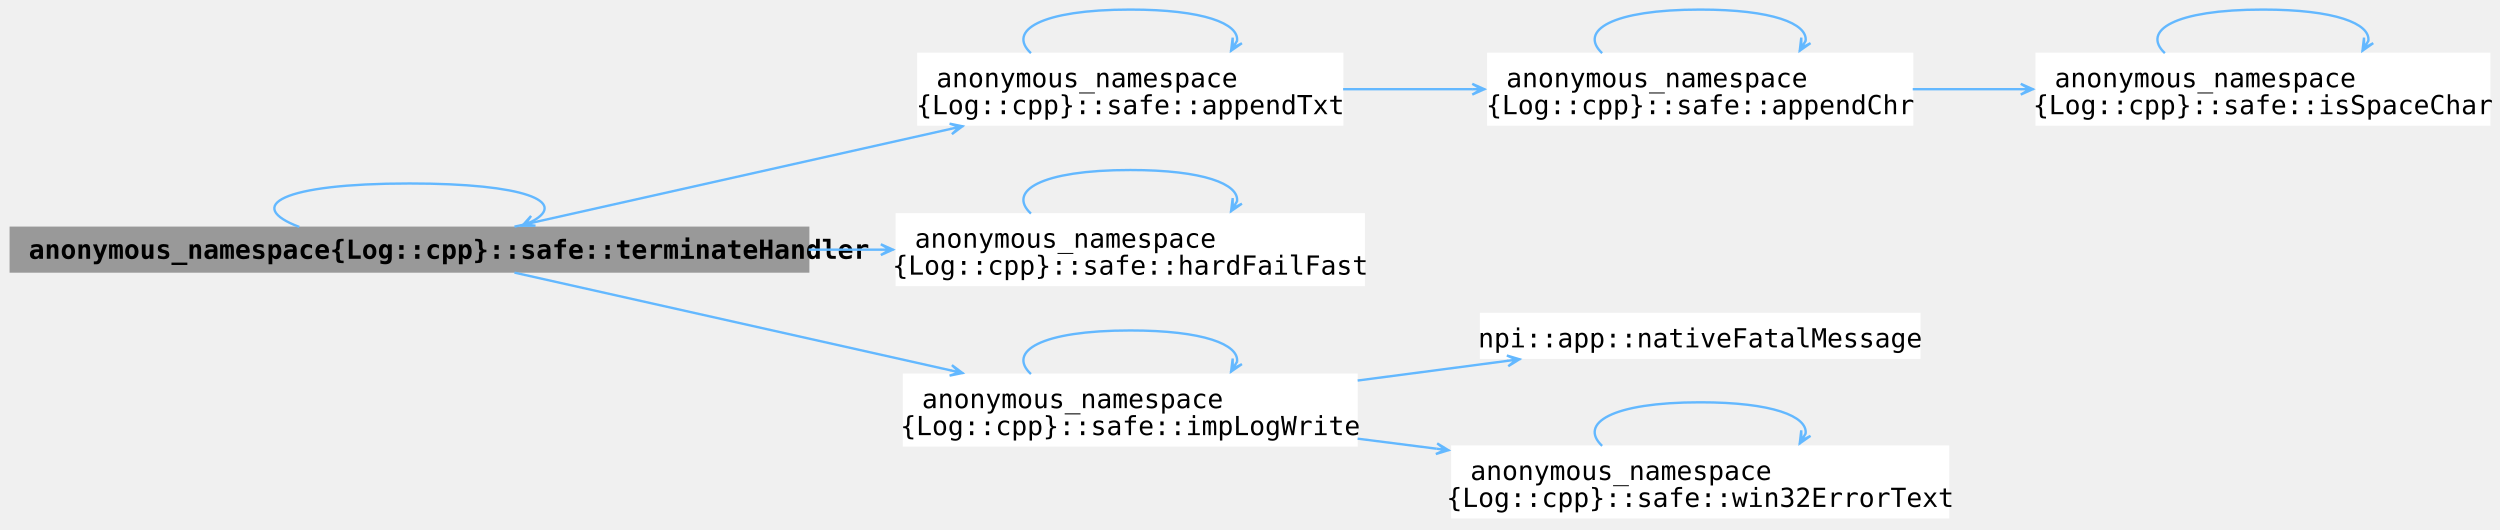
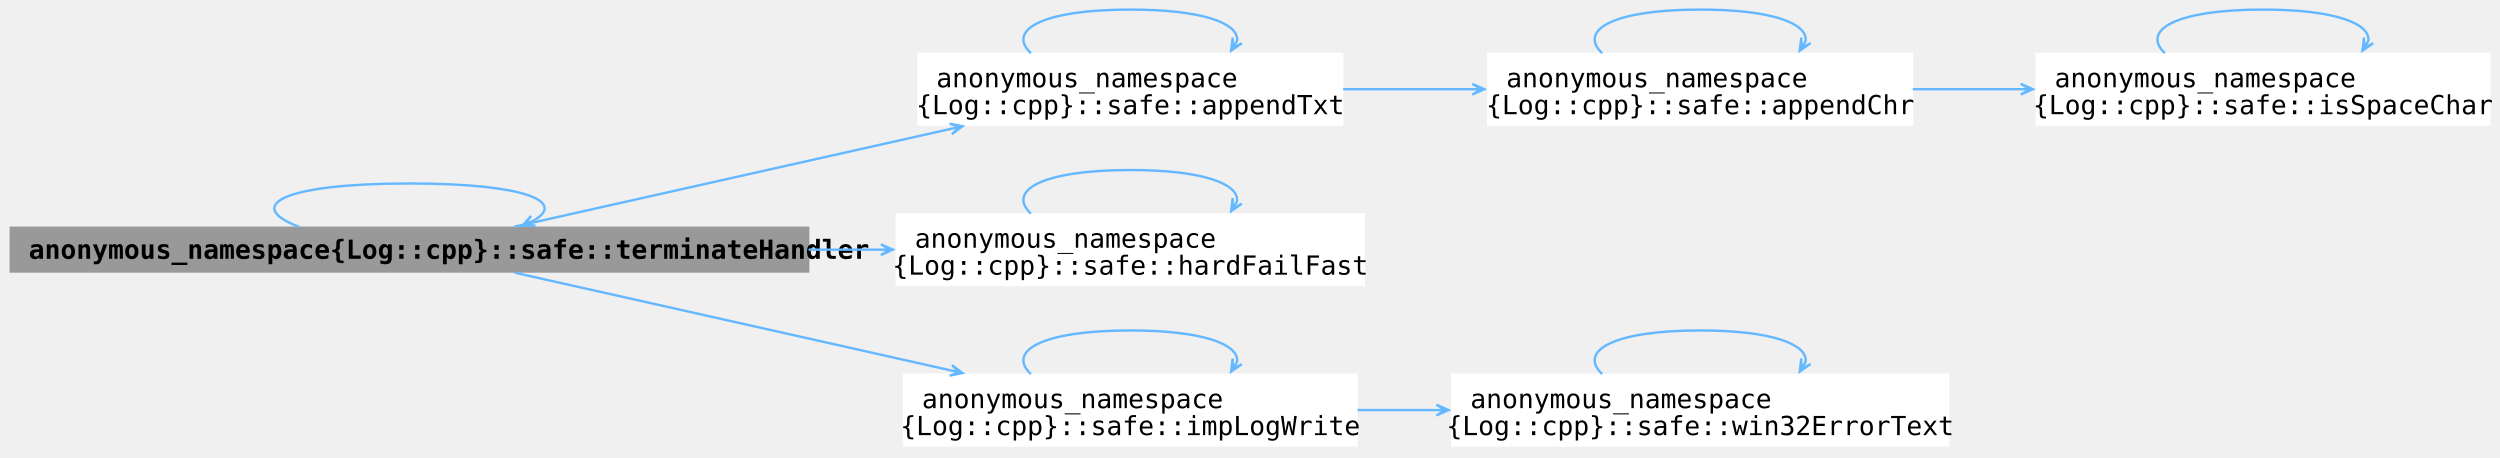
- <svg xmlns="http://www.w3.org/2000/svg" xmlns:xlink="http://www.w3.org/1999/xlink" width="1044pt" height="221pt" viewBox="0.00 0.00 1044.00 221.00">
-   <g id="graph0" class="graph" transform="scale(1 1) rotate(0) translate(4 216.5)">
+ <svg xmlns="http://www.w3.org/2000/svg" xmlns:xlink="http://www.w3.org/1999/xlink" width="1044pt" height="191pt" viewBox="0.00 0.00 1044.00 191.00">
+   <g id="graph0" class="graph" transform="scale(1 1) rotate(0) translate(4 186.5)">
    <g id="Node000001" class="node">
      <g id="a_Node000001">
        <a xlink:title=" ">
-           <polygon fill="#999999" stroke="none" points="334,-121.88 0,-121.88 0,-102.62 334,-102.62 334,-121.88" />
-           <text xml:space="preserve" text-anchor="start" x="8" y="-108.42" font-family="Consolas" font-weight="bold" font-size="11.00">anonymous_namespace{Log::cpp}::safe::terminateHandler</text>
+           <polygon fill="#999999" stroke="none" points="334,-91.88 0,-91.88 0,-72.62 334,-72.62 334,-91.88" />
+           <text xml:space="preserve" text-anchor="start" x="8" y="-78.42" font-family="Consolas" font-weight="bold" font-size="11.00">anonymous_namespace{Log::cpp}::safe::terminateHandler</text>
        </a>
      </g>
    </g>
-     <g id="edge14_Node000001_Node000001" class="edge">
-       <g id="a_edge14_Node000001_Node000001">
+     <g id="edge13_Node000001_Node000001" class="edge">
+       <g id="a_edge13_Node000001_Node000001">
        <a xlink:title=" ">
-           <path fill="none" stroke="#63b8ff" d="M120.98,-121.73C97.87,-130.46 113.21,-139.88 167,-139.88 215.75,-139.88 232.92,-132.15 218.5,-124.2" />
-           <polygon fill="#63b8ff" stroke="#63b8ff" points="214.13,-122.23 219.61,-122.23 215.3,-122.76 218.69,-124.28 218.69,-124.28 218.69,-124.28 215.3,-122.76 217.77,-126.33 214.13,-122.23" />
+           <path fill="none" stroke="#63b8ff" d="M120.98,-91.73C97.87,-100.46 113.21,-109.88 167,-109.88 215.75,-109.88 232.92,-102.15 218.5,-94.2" />
+           <polygon fill="#63b8ff" stroke="#63b8ff" points="214.13,-92.23 219.61,-92.23 215.3,-92.76 218.69,-94.28 218.69,-94.28 218.69,-94.28 215.3,-92.76 217.77,-96.33 214.13,-92.23" />
        </a>
      </g>
    </g>
    <g id="Node000002" class="node">
      <g id="a_Node000002">
        <a xlink:href="../../dd/df2/namespaceanonymous__namespace_02_log_8cpp_03_1_1safe.html#aa8d11c260254c761c7437280b4284d17" target="_top" xlink:title=" ">
-           <polygon fill="white" stroke="none" points="557,-194.5 379,-194.5 379,-164 557,-164 557,-194.5" />
-           <text xml:space="preserve" text-anchor="start" x="387" y="-180.05" font-family="Consolas" font-size="11.00">anonymous_namespace</text>
-           <text xml:space="preserve" text-anchor="middle" x="468" y="-168.8" font-family="Consolas" font-size="11.00">{Log::cpp}::safe::appendTxt</text>
+           <polygon fill="white" stroke="none" points="557,-164.5 379,-164.5 379,-134 557,-134 557,-164.5" />
+           <text xml:space="preserve" text-anchor="start" x="387" y="-150.05" font-family="Consolas" font-size="11.00">anonymous_namespace</text>
+           <text xml:space="preserve" text-anchor="middle" x="468" y="-138.8" font-family="Consolas" font-size="11.00">{Log::cpp}::safe::appendTxt</text>
        </a>
      </g>
    </g>
    <g id="edge1_Node000001_Node000002" class="edge">
      <g id="a_edge1_Node000001_Node000002">
        <a xlink:title=" ">
-           <path fill="none" stroke="#63b8ff" d="M210.84,-121.85C258.38,-132.5 335.94,-149.88 393.28,-162.73" />
-           <polygon fill="#63b8ff" stroke="#63b8ff" points="397.92,-163.77 392.55,-164.87 396.67,-163.49 393.04,-162.68 393.04,-162.68 393.04,-162.68 396.67,-163.49 393.53,-160.48 397.92,-163.77" />
+           <path fill="none" stroke="#63b8ff" d="M210.84,-91.85C258.38,-102.5 335.94,-119.88 393.28,-132.73" />
+           <polygon fill="#63b8ff" stroke="#63b8ff" points="397.92,-133.77 392.55,-134.87 396.67,-133.49 393.04,-132.68 393.04,-132.68 393.04,-132.68 396.67,-133.49 393.53,-130.48 397.92,-133.77" />
        </a>
      </g>
    </g>
    <g id="Node000005" class="node">
      <g id="a_Node000005">
        <a xlink:href="../../dd/df2/namespaceanonymous__namespace_02_log_8cpp_03_1_1safe.html#aee2abc51c02c7af63c137ba0ea58c71a" target="_top" xlink:title=" ">
-           <polygon fill="white" stroke="none" points="566,-127.5 370,-127.5 370,-97 566,-97 566,-127.5" />
-           <text xml:space="preserve" text-anchor="start" x="378" y="-113.05" font-family="Consolas" font-size="11.00">anonymous_namespace</text>
-           <text xml:space="preserve" text-anchor="middle" x="468" y="-101.8" font-family="Consolas" font-size="11.00">{Log::cpp}::safe::hardFailFast</text>
+           <polygon fill="white" stroke="none" points="566,-97.5 370,-97.5 370,-67 566,-67 566,-97.5" />
+           <text xml:space="preserve" text-anchor="start" x="378" y="-83.05" font-family="Consolas" font-size="11.00">anonymous_namespace</text>
+           <text xml:space="preserve" text-anchor="middle" x="468" y="-71.8" font-family="Consolas" font-size="11.00">{Log::cpp}::safe::hardFailFast</text>
        </a>
      </g>
    </g>
    <g id="edge7_Node000001_Node000005" class="edge">
      <g id="a_edge7_Node000001_Node000005">
        <a xlink:title=" ">
-           <path fill="none" stroke="#63b8ff" d="M333.68,-112.25C343.94,-112.25 354.11,-112.25 363.97,-112.25" />
-           <polygon fill="#63b8ff" stroke="#63b8ff" points="368.85,-112.25 363.85,-114.5 367.57,-112.25 363.85,-112.25 363.85,-112.25 363.85,-112.25 367.57,-112.25 363.85,-110 368.85,-112.25" />
+           <path fill="none" stroke="#63b8ff" d="M333.68,-82.25C343.94,-82.25 354.11,-82.25 363.97,-82.25" />
+           <polygon fill="#63b8ff" stroke="#63b8ff" points="368.85,-82.25 363.85,-84.5 367.57,-82.25 363.85,-82.25 363.85,-82.25 363.85,-82.25 367.57,-82.25 363.85,-80 368.85,-82.25" />
        </a>
      </g>
    </g>
    <g id="Node000006" class="node">
      <g id="a_Node000006">
        <a xlink:href="../../dd/df2/namespaceanonymous__namespace_02_log_8cpp_03_1_1safe.html#a97522aab6ec53ce2693cf4a5432927bf" target="_top" xlink:title=" ">
-           <polygon fill="white" stroke="none" points="563,-60.5 373,-60.5 373,-30 563,-30 563,-60.5" />
-           <text xml:space="preserve" text-anchor="start" x="381" y="-46.05" font-family="Consolas" font-size="11.00">anonymous_namespace</text>
-           <text xml:space="preserve" text-anchor="middle" x="468" y="-34.8" font-family="Consolas" font-size="11.00">{Log::cpp}::safe::impLogWrite</text>
+           <polygon fill="white" stroke="none" points="563,-30.5 373,-30.5 373,0 563,0 563,-30.5" />
+           <text xml:space="preserve" text-anchor="start" x="381" y="-16.05" font-family="Consolas" font-size="11.00">anonymous_namespace</text>
+           <text xml:space="preserve" text-anchor="middle" x="468" y="-4.8" font-family="Consolas" font-size="11.00">{Log::cpp}::safe::impLogWrite</text>
        </a>
      </g>
    </g>
    <g id="edge9_Node000001_Node000006" class="edge">
      <g id="a_edge9_Node000001_Node000006">
        <a xlink:title=" ">
-           <path fill="none" stroke="#63b8ff" d="M210.84,-102.65C258.38,-92 335.94,-74.62 393.28,-61.77" />
-           <polygon fill="#63b8ff" stroke="#63b8ff" points="397.92,-60.73 393.53,-64.02 396.67,-61.01 393.04,-61.82 393.04,-61.82 393.04,-61.82 396.67,-61.01 392.55,-59.63 397.92,-60.73" />
+           <path fill="none" stroke="#63b8ff" d="M210.84,-72.65C258.38,-62 335.94,-44.62 393.28,-31.77" />
+           <polygon fill="#63b8ff" stroke="#63b8ff" points="397.92,-30.73 393.53,-34.02 396.67,-31.01 393.04,-31.82 393.04,-31.82 393.04,-31.82 396.67,-31.01 392.55,-29.63 397.92,-30.73" />
        </a>
      </g>
    </g>
    <g id="edge6_Node000002_Node000002" class="edge">
      <g id="a_edge6_Node000002_Node000002">
        <a xlink:title=" ">
-           <path fill="none" stroke="#63b8ff" d="M426.52,-194.3C416.52,-203.62 430.35,-212.5 468,-212.5 498.59,-212.5 513.46,-206.64 512.59,-199.44" />
-           <polygon fill="#63b8ff" stroke="#63b8ff" points="510.11,-195.34 514.62,-198.45 510.77,-196.43 512.7,-199.62 512.7,-199.62 512.7,-199.62 510.77,-196.43 510.77,-200.78 510.11,-195.34" />
+           <path fill="none" stroke="#63b8ff" d="M426.52,-164.3C416.52,-173.62 430.35,-182.5 468,-182.5 498.59,-182.5 513.46,-176.64 512.59,-169.44" />
+           <polygon fill="#63b8ff" stroke="#63b8ff" points="510.11,-165.34 514.62,-168.45 510.77,-166.43 512.7,-169.62 512.7,-169.62 512.7,-169.62 510.77,-166.43 510.77,-170.78 510.11,-165.34" />
        </a>
      </g>
    </g>
    <g id="Node000003" class="node">
      <g id="a_Node000003">
        <a xlink:href="../../dd/df2/namespaceanonymous__namespace_02_log_8cpp_03_1_1safe.html#a65353ac3c8d675a9a827bed9e11acc17" target="_top" xlink:title=" ">
-           <polygon fill="white" stroke="none" points="795,-194.5 617,-194.5 617,-164 795,-164 795,-194.5" />
-           <text xml:space="preserve" text-anchor="start" x="625" y="-180.05" font-family="Consolas" font-size="11.00">anonymous_namespace</text>
-           <text xml:space="preserve" text-anchor="middle" x="706" y="-168.8" font-family="Consolas" font-size="11.00">{Log::cpp}::safe::appendChr</text>
+           <polygon fill="white" stroke="none" points="795,-164.5 617,-164.5 617,-134 795,-134 795,-164.5" />
+           <text xml:space="preserve" text-anchor="start" x="625" y="-150.05" font-family="Consolas" font-size="11.00">anonymous_namespace</text>
+           <text xml:space="preserve" text-anchor="middle" x="706" y="-138.8" font-family="Consolas" font-size="11.00">{Log::cpp}::safe::appendChr</text>
        </a>
      </g>
    </g>
    <g id="edge2_Node000002_Node000003" class="edge">
      <g id="a_edge2_Node000002_Node000003">
        <a xlink:title=" ">
-           <path fill="none" stroke="#63b8ff" d="M556.88,-179.25C574.54,-179.25 593.16,-179.25 611.02,-179.25" />
-           <polygon fill="#63b8ff" stroke="#63b8ff" points="615.83,-179.25 610.83,-181.5 614.55,-179.25 610.83,-179.25 610.83,-179.25 610.83,-179.25 614.55,-179.25 610.83,-177 615.83,-179.25" />
+           <path fill="none" stroke="#63b8ff" d="M556.88,-149.25C574.54,-149.25 593.16,-149.25 611.02,-149.25" />
+           <polygon fill="#63b8ff" stroke="#63b8ff" points="615.83,-149.25 610.83,-151.5 614.55,-149.25 610.83,-149.25 610.83,-149.25 610.83,-149.25 614.55,-149.25 610.83,-147 615.83,-149.25" />
        </a>
      </g>
    </g>
    <g id="edge3_Node000003_Node000003" class="edge">
      <g id="a_edge3_Node000003_Node000003">
        <a xlink:title=" ">
-           <path fill="none" stroke="#63b8ff" d="M665.05,-194.3C655.17,-203.62 668.82,-212.5 706,-212.5 736.21,-212.5 750.88,-206.64 750.03,-199.44" />
-           <polygon fill="#63b8ff" stroke="#63b8ff" points="747.58,-195.34 752.07,-198.48 748.24,-196.44 750.14,-199.63 750.14,-199.63 750.14,-199.63 748.24,-196.44 748.21,-200.79 747.58,-195.34" />
+           <path fill="none" stroke="#63b8ff" d="M665.05,-164.3C655.17,-173.62 668.82,-182.5 706,-182.5 736.21,-182.5 750.88,-176.64 750.03,-169.44" />
+           <polygon fill="#63b8ff" stroke="#63b8ff" points="747.58,-165.34 752.07,-168.48 748.24,-166.44 750.14,-169.63 750.14,-169.63 750.14,-169.63 748.24,-166.44 748.21,-170.79 747.58,-165.34" />
        </a>
      </g>
    </g>
    <g id="Node000004" class="node">
      <g id="a_Node000004">
        <a xlink:href="../../dd/df2/namespaceanonymous__namespace_02_log_8cpp_03_1_1safe.html#a1e4219749cab61533a6faf773fe7cddb" target="_top" xlink:title=" ">
-           <polygon fill="white" stroke="none" points="1036,-194.5 846,-194.5 846,-164 1036,-164 1036,-194.5" />
-           <text xml:space="preserve" text-anchor="start" x="854" y="-180.05" font-family="Consolas" font-size="11.00">anonymous_namespace</text>
-           <text xml:space="preserve" text-anchor="middle" x="941" y="-168.8" font-family="Consolas" font-size="11.00">{Log::cpp}::safe::isSpaceChar</text>
+           <polygon fill="white" stroke="none" points="1036,-164.5 846,-164.5 846,-134 1036,-134 1036,-164.5" />
+           <text xml:space="preserve" text-anchor="start" x="854" y="-150.05" font-family="Consolas" font-size="11.00">anonymous_namespace</text>
+           <text xml:space="preserve" text-anchor="middle" x="941" y="-138.8" font-family="Consolas" font-size="11.00">{Log::cpp}::safe::isSpaceChar</text>
        </a>
      </g>
    </g>
    <g id="edge4_Node000003_Node000004" class="edge">
      <g id="a_edge4_Node000003_Node000004">
        <a xlink:title=" ">
-           <path fill="none" stroke="#63b8ff" d="M794.76,-179.25C809.56,-179.25 825.03,-179.25 840.11,-179.25" />
-           <polygon fill="#63b8ff" stroke="#63b8ff" points="844.88,-179.25 839.88,-181.5 843.6,-179.25 839.88,-179.25 839.88,-179.25 839.88,-179.25 843.6,-179.25 839.88,-177 844.88,-179.25" />
+           <path fill="none" stroke="#63b8ff" d="M794.76,-149.25C809.56,-149.25 825.03,-149.25 840.11,-149.25" />
+           <polygon fill="#63b8ff" stroke="#63b8ff" points="844.88,-149.25 839.88,-151.5 843.6,-149.25 839.88,-149.25 839.88,-149.25 839.88,-149.25 843.6,-149.25 839.88,-147 844.88,-149.25" />
        </a>
      </g>
    </g>
    <g id="edge5_Node000004_Node000004" class="edge">
      <g id="a_edge5_Node000004_Node000004">
        <a xlink:title=" ">
-           <path fill="none" stroke="#63b8ff" d="M900.05,-194.3C890.17,-203.62 903.82,-212.5 941,-212.5 971.21,-212.5 985.88,-206.64 985.03,-199.44" />
-           <polygon fill="#63b8ff" stroke="#63b8ff" points="982.58,-195.34 987.07,-198.48 983.24,-196.44 985.14,-199.63 985.14,-199.63 985.14,-199.63 983.24,-196.44 983.21,-200.79 982.58,-195.34" />
+           <path fill="none" stroke="#63b8ff" d="M900.05,-164.3C890.17,-173.62 903.82,-182.5 941,-182.5 971.21,-182.5 985.88,-176.64 985.03,-169.44" />
+           <polygon fill="#63b8ff" stroke="#63b8ff" points="982.58,-165.34 987.07,-168.48 983.24,-166.44 985.14,-169.63 985.14,-169.63 985.14,-169.63 983.24,-166.44 983.21,-170.79 982.58,-165.34" />
        </a>
      </g>
    </g>
    <g id="edge8_Node000005_Node000005" class="edge">
      <g id="a_edge8_Node000005_Node000005">
        <a xlink:title=" ">
-           <path fill="none" stroke="#63b8ff" d="M426.52,-127.3C416.52,-136.62 430.35,-145.5 468,-145.5 498.59,-145.5 513.46,-139.64 512.59,-132.44" />
-           <polygon fill="#63b8ff" stroke="#63b8ff" points="510.11,-128.34 514.62,-131.45 510.77,-129.43 512.7,-132.62 512.7,-132.62 512.7,-132.62 510.77,-129.43 510.77,-133.78 510.11,-128.34" />
+           <path fill="none" stroke="#63b8ff" d="M426.52,-97.3C416.52,-106.62 430.35,-115.5 468,-115.5 498.59,-115.5 513.46,-109.64 512.59,-102.44" />
+           <polygon fill="#63b8ff" stroke="#63b8ff" points="510.11,-98.34 514.62,-101.45 510.77,-99.43 512.7,-102.62 512.7,-102.62 512.7,-102.62 510.77,-99.43 510.77,-103.78 510.11,-98.34" />
        </a>
      </g>
    </g>
    <g id="edge10_Node000006_Node000006" class="edge">
      <g id="a_edge10_Node000006_Node000006">
        <a xlink:title=" ">
-           <path fill="none" stroke="#63b8ff" d="M426.52,-60.3C416.52,-69.62 430.35,-78.5 468,-78.5 498.59,-78.5 513.46,-72.64 512.59,-65.44" />
-           <polygon fill="#63b8ff" stroke="#63b8ff" points="510.11,-61.34 514.62,-64.45 510.77,-62.43 512.7,-65.62 512.7,-65.62 512.7,-65.62 510.77,-62.43 510.77,-66.78 510.11,-61.34" />
+           <path fill="none" stroke="#63b8ff" d="M426.52,-30.3C416.52,-39.62 430.35,-48.5 468,-48.5 498.59,-48.5 513.46,-42.64 512.59,-35.44" />
+           <polygon fill="#63b8ff" stroke="#63b8ff" points="510.11,-31.34 514.62,-34.45 510.77,-32.43 512.7,-35.62 512.7,-35.62 512.7,-35.62 510.77,-32.43 510.77,-36.78 510.11,-31.34" />
        </a>
      </g>
    </g>
    <g id="Node000007" class="node">
      <g id="a_Node000007">
-         <a xlink:href="../../dc/dba/namespacenpi_1_1app.html#a30b5245afa890e98f19f43c58f29e633" target="_top" xlink:title="Windows native fatal error message box.">
-           <polygon fill="white" stroke="none" points="798,-85.88 614,-85.88 614,-66.62 798,-66.62 798,-85.88" />
-           <text xml:space="preserve" text-anchor="middle" x="706" y="-71.42" font-family="Consolas" font-size="11.00">npi::app::nativeFatalMessage</text>
-         </a>
-       </g>
-     </g>
-     <g id="edge11_Node000006_Node000007" class="edge">
-       <g id="a_edge11_Node000006_Node000007">
-         <a xlink:title=" ">
-           <path fill="none" stroke="#63b8ff" d="M562.95,-57.59C583.78,-60.33 605.64,-63.2 625.81,-65.85" />
-           <polygon fill="#63b8ff" stroke="#63b8ff" points="630.52,-66.47 625.27,-68.05 629.25,-66.3 625.56,-65.82 625.56,-65.82 625.56,-65.82 629.25,-66.3 625.86,-63.58 630.52,-66.47" />
-         </a>
-       </g>
-     </g>
-     <g id="Node000008" class="node">
-       <g id="a_Node000008">
        <a xlink:href="../../dd/df2/namespaceanonymous__namespace_02_log_8cpp_03_1_1safe.html#abc25ab769b48a34eb27ff7c789822b7e" target="_top" xlink:title=" ">
          <polygon fill="white" stroke="none" points="810,-30.5 602,-30.5 602,0 810,0 810,-30.5" />
          <text xml:space="preserve" text-anchor="start" x="610" y="-16.05" font-family="Consolas" font-size="11.00">anonymous_namespace</text>
          <text xml:space="preserve" text-anchor="middle" x="706" y="-4.8" font-family="Consolas" font-size="11.00">{Log::cpp}::safe::win32ErrorText</text>
        </a>
      </g>
    </g>
-     <g id="edge12_Node000006_Node000008" class="edge">
-       <g id="a_edge12_Node000006_Node000008">
+     <g id="edge11_Node000006_Node000007" class="edge">
+       <g id="a_edge11_Node000006_Node000007">
        <a xlink:title=" ">
-           <path fill="none" stroke="#63b8ff" d="M562.95,-33.31C573.8,-31.93 584.93,-30.51 595.95,-29.11" />
-           <polygon fill="#63b8ff" stroke="#63b8ff" points="600.85,-28.49 596.18,-31.35 599.58,-28.65 595.89,-29.12 595.89,-29.12 595.89,-29.12 599.58,-28.65 595.61,-26.89 600.85,-28.49" />
+           <path fill="none" stroke="#63b8ff" d="M562.95,-15.25C573.8,-15.25 584.93,-15.25 595.95,-15.25" />
+           <polygon fill="#63b8ff" stroke="#63b8ff" points="600.84,-15.25 595.84,-17.5 599.56,-15.25 595.84,-15.25 595.84,-15.25 595.84,-15.25 599.56,-15.25 595.84,-13 600.84,-15.25" />
        </a>
      </g>
    </g>
-     <g id="edge13_Node000008_Node000008" class="edge">
-       <g id="a_edge13_Node000008_Node000008">
+     <g id="edge12_Node000007_Node000007" class="edge">
+       <g id="a_edge12_Node000007_Node000007">
        <a xlink:title=" ">
          <path fill="none" stroke="#63b8ff" d="M665.05,-30.3C655.17,-39.62 668.82,-48.5 706,-48.5 736.21,-48.5 750.88,-42.64 750.03,-35.44" />
          <polygon fill="#63b8ff" stroke="#63b8ff" points="747.58,-31.34 752.07,-34.48 748.24,-32.44 750.14,-35.63 750.14,-35.63 750.14,-35.63 748.24,-32.44 748.21,-36.79 747.58,-31.34" />
        </a>
      </g>
    </g>
  </g>
</svg>
